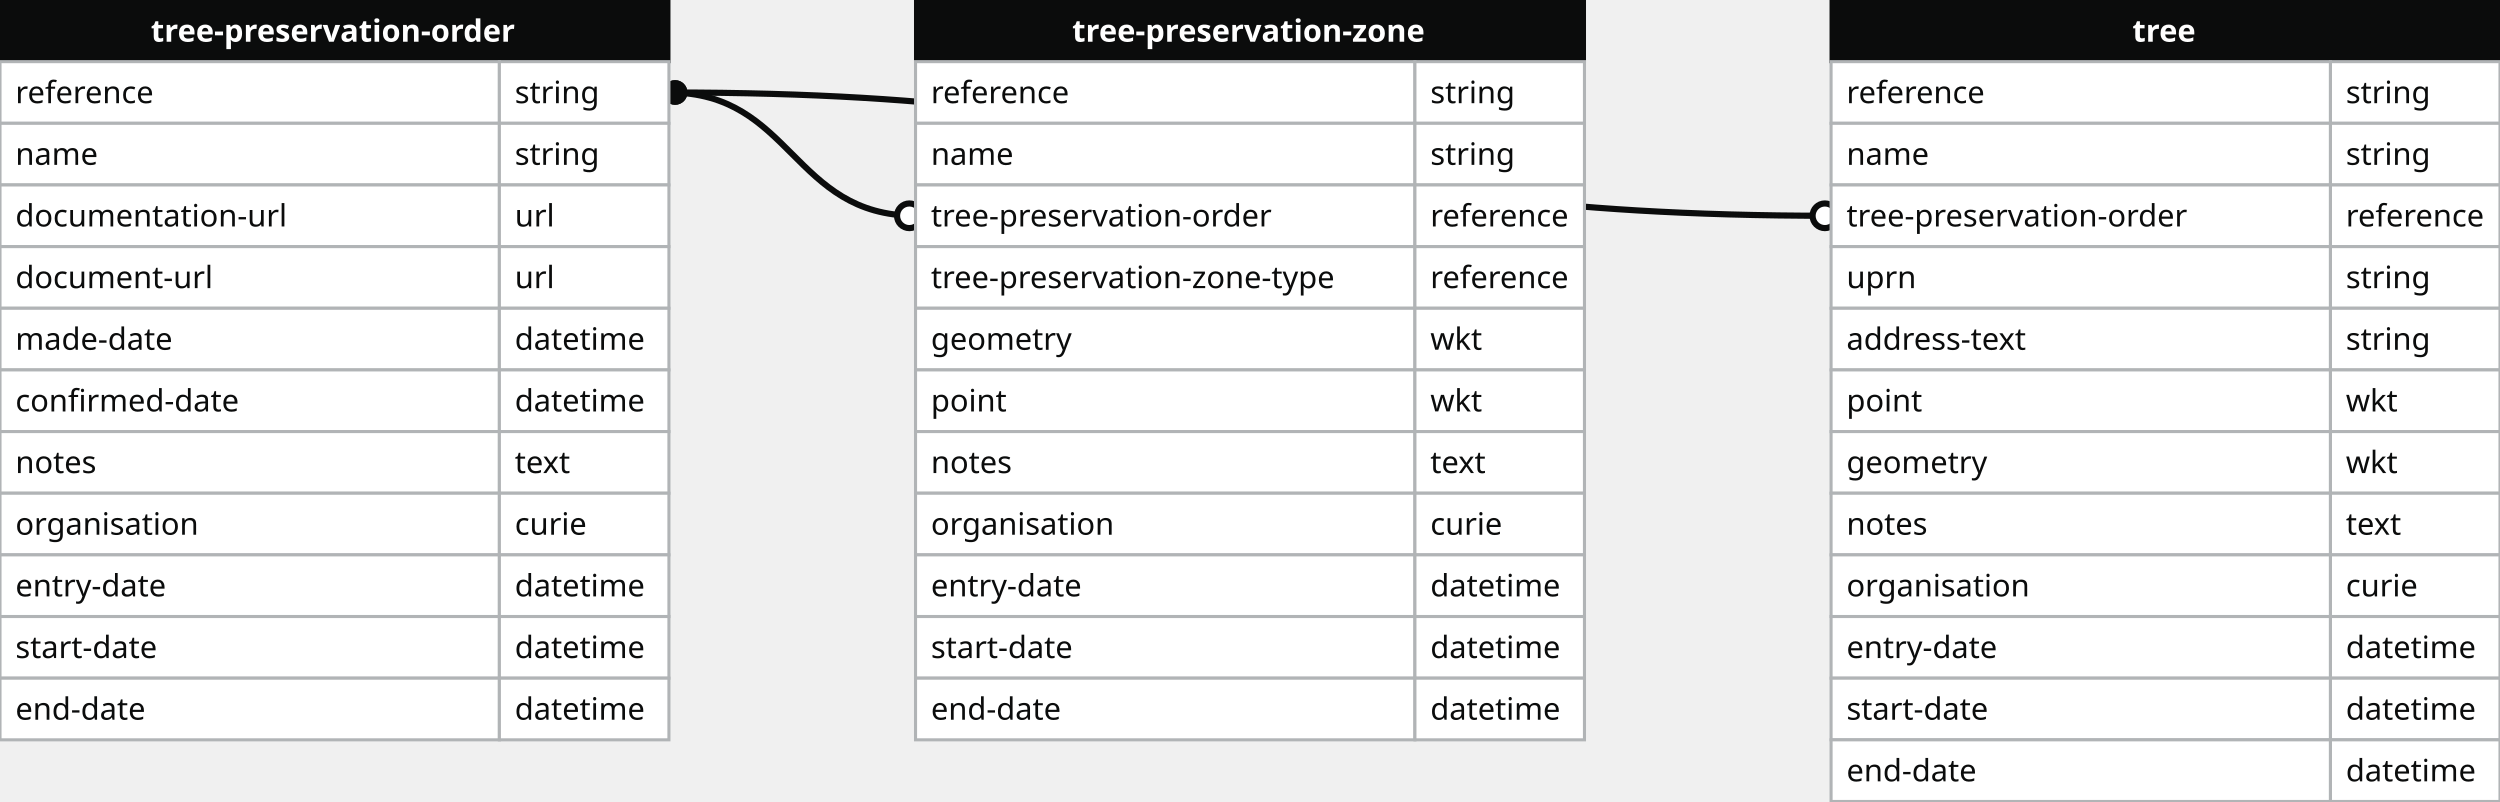
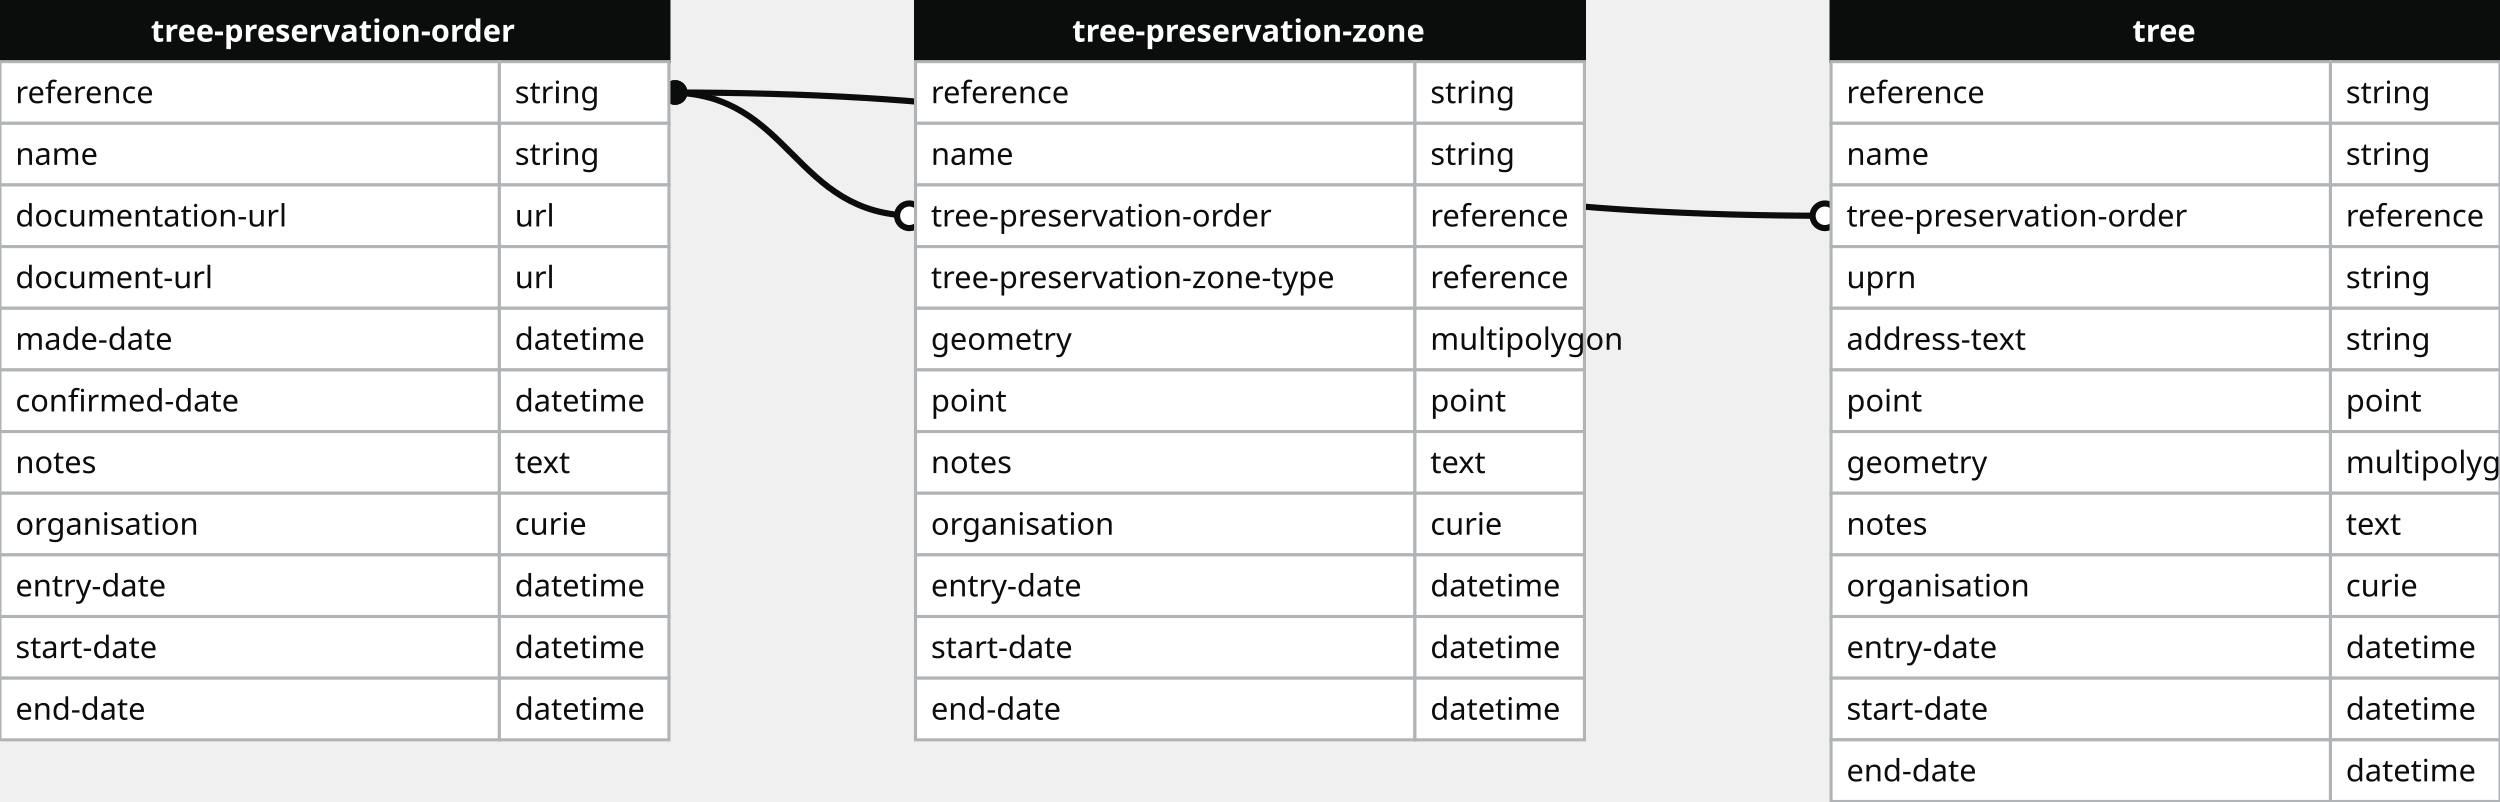
<svg xmlns="http://www.w3.org/2000/svg" width="811" height="260">
  <defs>
    <style>
    text{font-family:sans-serif; font-size:10px; dominant-baseline:middle;}
    text.name{fill:#fff;font-weight:700;text-anchor:middle}
    rect.name{fill:#0b0c0c; stroke:#0b0c0c;}
    rect{fill:#fff;stroke:#b1b4b6;}
    text.field{fill:#0b0c0c;}
    text.datatype{fill:#0b0c0c;}
    .line{stroke:#0b0c0c;}
    </style>
    <marker id="start-dot" markerWidth="6" markerHeight="6" refX="4" refY="3" markerUnits="strokeWidth">
      <circle cx="3" cy="3" r="2" fill="#fff" stroke="#0b0c0c" />
    </marker>
    <marker id="end-dot" markerWidth="6" markerHeight="6" refX="2" refY="3" markerUnits="strokeWidth">
      <circle cx="3" cy="3" r="2" fill="#0b0c0c" />
    </marker>
  </defs>
  <path class="line" fill="none" stroke-width="2" marker-start="url(#start-dot)" marker-end="url(#end-dot)" d="M 297 70 C 257.0 70 257.0 30 217 30" />
  <path class="line" fill="none" stroke-width="2" marker-start="url(#start-dot)" marker-end="url(#end-dot)" d="M 594 70 C 405.5 70 405.5 30 217 30" />
  <g>
    <rect x="0" y="0" width="217" height="20" class="name" />
    <text x="108" y="10" class="name">tree-preservation-order</text>
    <rect x="0" y="20" width="162" height="20" class="field" />
    <rect x="162" y="20" width="55" height="20" class="datatype" />
    <text x="5" y="30" class="field">reference</text>
    <text x="167" y="30" class="datatype">string</text>
    <rect x="0" y="40" width="162" height="20" class="field" />
    <rect x="162" y="40" width="55" height="20" class="datatype" />
    <text x="5" y="50" class="field">name</text>
    <text x="167" y="50" class="datatype">string</text>
    <rect x="0" y="60" width="162" height="20" class="field" />
    <rect x="162" y="60" width="55" height="20" class="datatype" />
    <text x="5" y="70" class="field">documentation-url</text>
    <text x="167" y="70" class="datatype">url</text>
    <rect x="0" y="80" width="162" height="20" class="field" />
    <rect x="162" y="80" width="55" height="20" class="datatype" />
    <text x="5" y="90" class="field">document-url</text>
    <text x="167" y="90" class="datatype">url</text>
    <rect x="0" y="100" width="162" height="20" class="field" />
    <rect x="162" y="100" width="55" height="20" class="datatype" />
    <text x="5" y="110" class="field">made-date</text>
    <text x="167" y="110" class="datatype">datetime</text>
    <rect x="0" y="120" width="162" height="20" class="field" />
    <rect x="162" y="120" width="55" height="20" class="datatype" />
    <text x="5" y="130" class="field">confirmed-date</text>
    <text x="167" y="130" class="datatype">datetime</text>
    <rect x="0" y="140" width="162" height="20" class="field" />
    <rect x="162" y="140" width="55" height="20" class="datatype" />
    <text x="5" y="150" class="field">notes</text>
    <text x="167" y="150" class="datatype">text</text>
    <rect x="0" y="160" width="162" height="20" class="field" />
    <rect x="162" y="160" width="55" height="20" class="datatype" />
    <text x="5" y="170" class="field">organisation</text>
    <text x="167" y="170" class="datatype">curie</text>
    <rect x="0" y="180" width="162" height="20" class="field" />
    <rect x="162" y="180" width="55" height="20" class="datatype" />
    <text x="5" y="190" class="field">entry-date</text>
    <text x="167" y="190" class="datatype">datetime</text>
    <rect x="0" y="200" width="162" height="20" class="field" />
    <rect x="162" y="200" width="55" height="20" class="datatype" />
    <text x="5" y="210" class="field">start-date</text>
    <text x="167" y="210" class="datatype">datetime</text>
    <rect x="0" y="220" width="162" height="20" class="field" />
    <rect x="162" y="220" width="55" height="20" class="datatype" />
    <text x="5" y="230" class="field">end-date</text>
    <text x="167" y="230" class="datatype">datetime</text>
  </g>
  <g>
    <rect x="297" y="0" width="217" height="20" class="name" />
    <text x="405" y="10" class="name">tree-preservation-zone</text>
    <rect x="297" y="20" width="162" height="20" class="field" />
    <rect x="459" y="20" width="55" height="20" class="datatype" />
    <text x="302" y="30" class="field">reference</text>
    <text x="464" y="30" class="datatype">string</text>
    <rect x="297" y="40" width="162" height="20" class="field" />
    <rect x="459" y="40" width="55" height="20" class="datatype" />
    <text x="302" y="50" class="field">name</text>
    <text x="464" y="50" class="datatype">string</text>
    <rect x="297" y="60" width="162" height="20" class="field" />
    <rect x="459" y="60" width="55" height="20" class="datatype" />
    <text x="302" y="70" class="field">tree-preservation-order</text>
    <text x="464" y="70" class="datatype">reference</text>
    <rect x="297" y="80" width="162" height="20" class="field" />
    <rect x="459" y="80" width="55" height="20" class="datatype" />
    <text x="302" y="90" class="field">tree-preservation-zone-type</text>
    <text x="464" y="90" class="datatype">reference</text>
    <rect x="297" y="100" width="162" height="20" class="field" />
    <rect x="459" y="100" width="55" height="20" class="datatype" />
    <text x="302" y="110" class="field">geometry</text>
-     <text x="464" y="110" class="datatype">wkt</text>
+     <text x="464" y="110" class="datatype">multipolygon</text>
    <rect x="297" y="120" width="162" height="20" class="field" />
    <rect x="459" y="120" width="55" height="20" class="datatype" />
    <text x="302" y="130" class="field">point</text>
-     <text x="464" y="130" class="datatype">wkt</text>
+     <text x="464" y="130" class="datatype">point</text>
    <rect x="297" y="140" width="162" height="20" class="field" />
    <rect x="459" y="140" width="55" height="20" class="datatype" />
    <text x="302" y="150" class="field">notes</text>
    <text x="464" y="150" class="datatype">text</text>
    <rect x="297" y="160" width="162" height="20" class="field" />
    <rect x="459" y="160" width="55" height="20" class="datatype" />
    <text x="302" y="170" class="field">organisation</text>
    <text x="464" y="170" class="datatype">curie</text>
    <rect x="297" y="180" width="162" height="20" class="field" />
    <rect x="459" y="180" width="55" height="20" class="datatype" />
    <text x="302" y="190" class="field">entry-date</text>
    <text x="464" y="190" class="datatype">datetime</text>
    <rect x="297" y="200" width="162" height="20" class="field" />
    <rect x="459" y="200" width="55" height="20" class="datatype" />
    <text x="302" y="210" class="field">start-date</text>
    <text x="464" y="210" class="datatype">datetime</text>
    <rect x="297" y="220" width="162" height="20" class="field" />
    <rect x="459" y="220" width="55" height="20" class="datatype" />
    <text x="302" y="230" class="field">end-date</text>
    <text x="464" y="230" class="datatype">datetime</text>
  </g>
  <g>
    <rect x="594" y="0" width="217" height="20" class="name" />
    <text x="702" y="10" class="name">tree</text>
    <rect x="594" y="20" width="162" height="20" class="field" />
    <rect x="756" y="20" width="55" height="20" class="datatype" />
    <text x="599" y="30" class="field">reference</text>
    <text x="761" y="30" class="datatype">string</text>
    <rect x="594" y="40" width="162" height="20" class="field" />
    <rect x="756" y="40" width="55" height="20" class="datatype" />
    <text x="599" y="50" class="field">name</text>
    <text x="761" y="50" class="datatype">string</text>
    <rect x="594" y="60" width="162" height="20" class="field" />
    <rect x="756" y="60" width="55" height="20" class="datatype" />
    <text x="599" y="70" class="field">tree-preservation-order</text>
    <text x="761" y="70" class="datatype">reference</text>
    <rect x="594" y="80" width="162" height="20" class="field" />
    <rect x="756" y="80" width="55" height="20" class="datatype" />
    <text x="599" y="90" class="field">uprn</text>
    <text x="761" y="90" class="datatype">string</text>
    <rect x="594" y="100" width="162" height="20" class="field" />
    <rect x="756" y="100" width="55" height="20" class="datatype" />
    <text x="599" y="110" class="field">address-text</text>
    <text x="761" y="110" class="datatype">string</text>
    <rect x="594" y="120" width="162" height="20" class="field" />
    <rect x="756" y="120" width="55" height="20" class="datatype" />
    <text x="599" y="130" class="field">point</text>
-     <text x="761" y="130" class="datatype">wkt</text>
+     <text x="761" y="130" class="datatype">point</text>
    <rect x="594" y="140" width="162" height="20" class="field" />
    <rect x="756" y="140" width="55" height="20" class="datatype" />
    <text x="599" y="150" class="field">geometry</text>
-     <text x="761" y="150" class="datatype">wkt</text>
+     <text x="761" y="150" class="datatype">multipolygon</text>
    <rect x="594" y="160" width="162" height="20" class="field" />
    <rect x="756" y="160" width="55" height="20" class="datatype" />
    <text x="599" y="170" class="field">notes</text>
    <text x="761" y="170" class="datatype">text</text>
    <rect x="594" y="180" width="162" height="20" class="field" />
    <rect x="756" y="180" width="55" height="20" class="datatype" />
    <text x="599" y="190" class="field">organisation</text>
    <text x="761" y="190" class="datatype">curie</text>
    <rect x="594" y="200" width="162" height="20" class="field" />
    <rect x="756" y="200" width="55" height="20" class="datatype" />
    <text x="599" y="210" class="field">entry-date</text>
    <text x="761" y="210" class="datatype">datetime</text>
    <rect x="594" y="220" width="162" height="20" class="field" />
    <rect x="756" y="220" width="55" height="20" class="datatype" />
    <text x="599" y="230" class="field">start-date</text>
    <text x="761" y="230" class="datatype">datetime</text>
    <rect x="594" y="240" width="162" height="20" class="field" />
    <rect x="756" y="240" width="55" height="20" class="datatype" />
    <text x="599" y="250" class="field">end-date</text>
    <text x="761" y="250" class="datatype">datetime</text>
  </g>
</svg>
